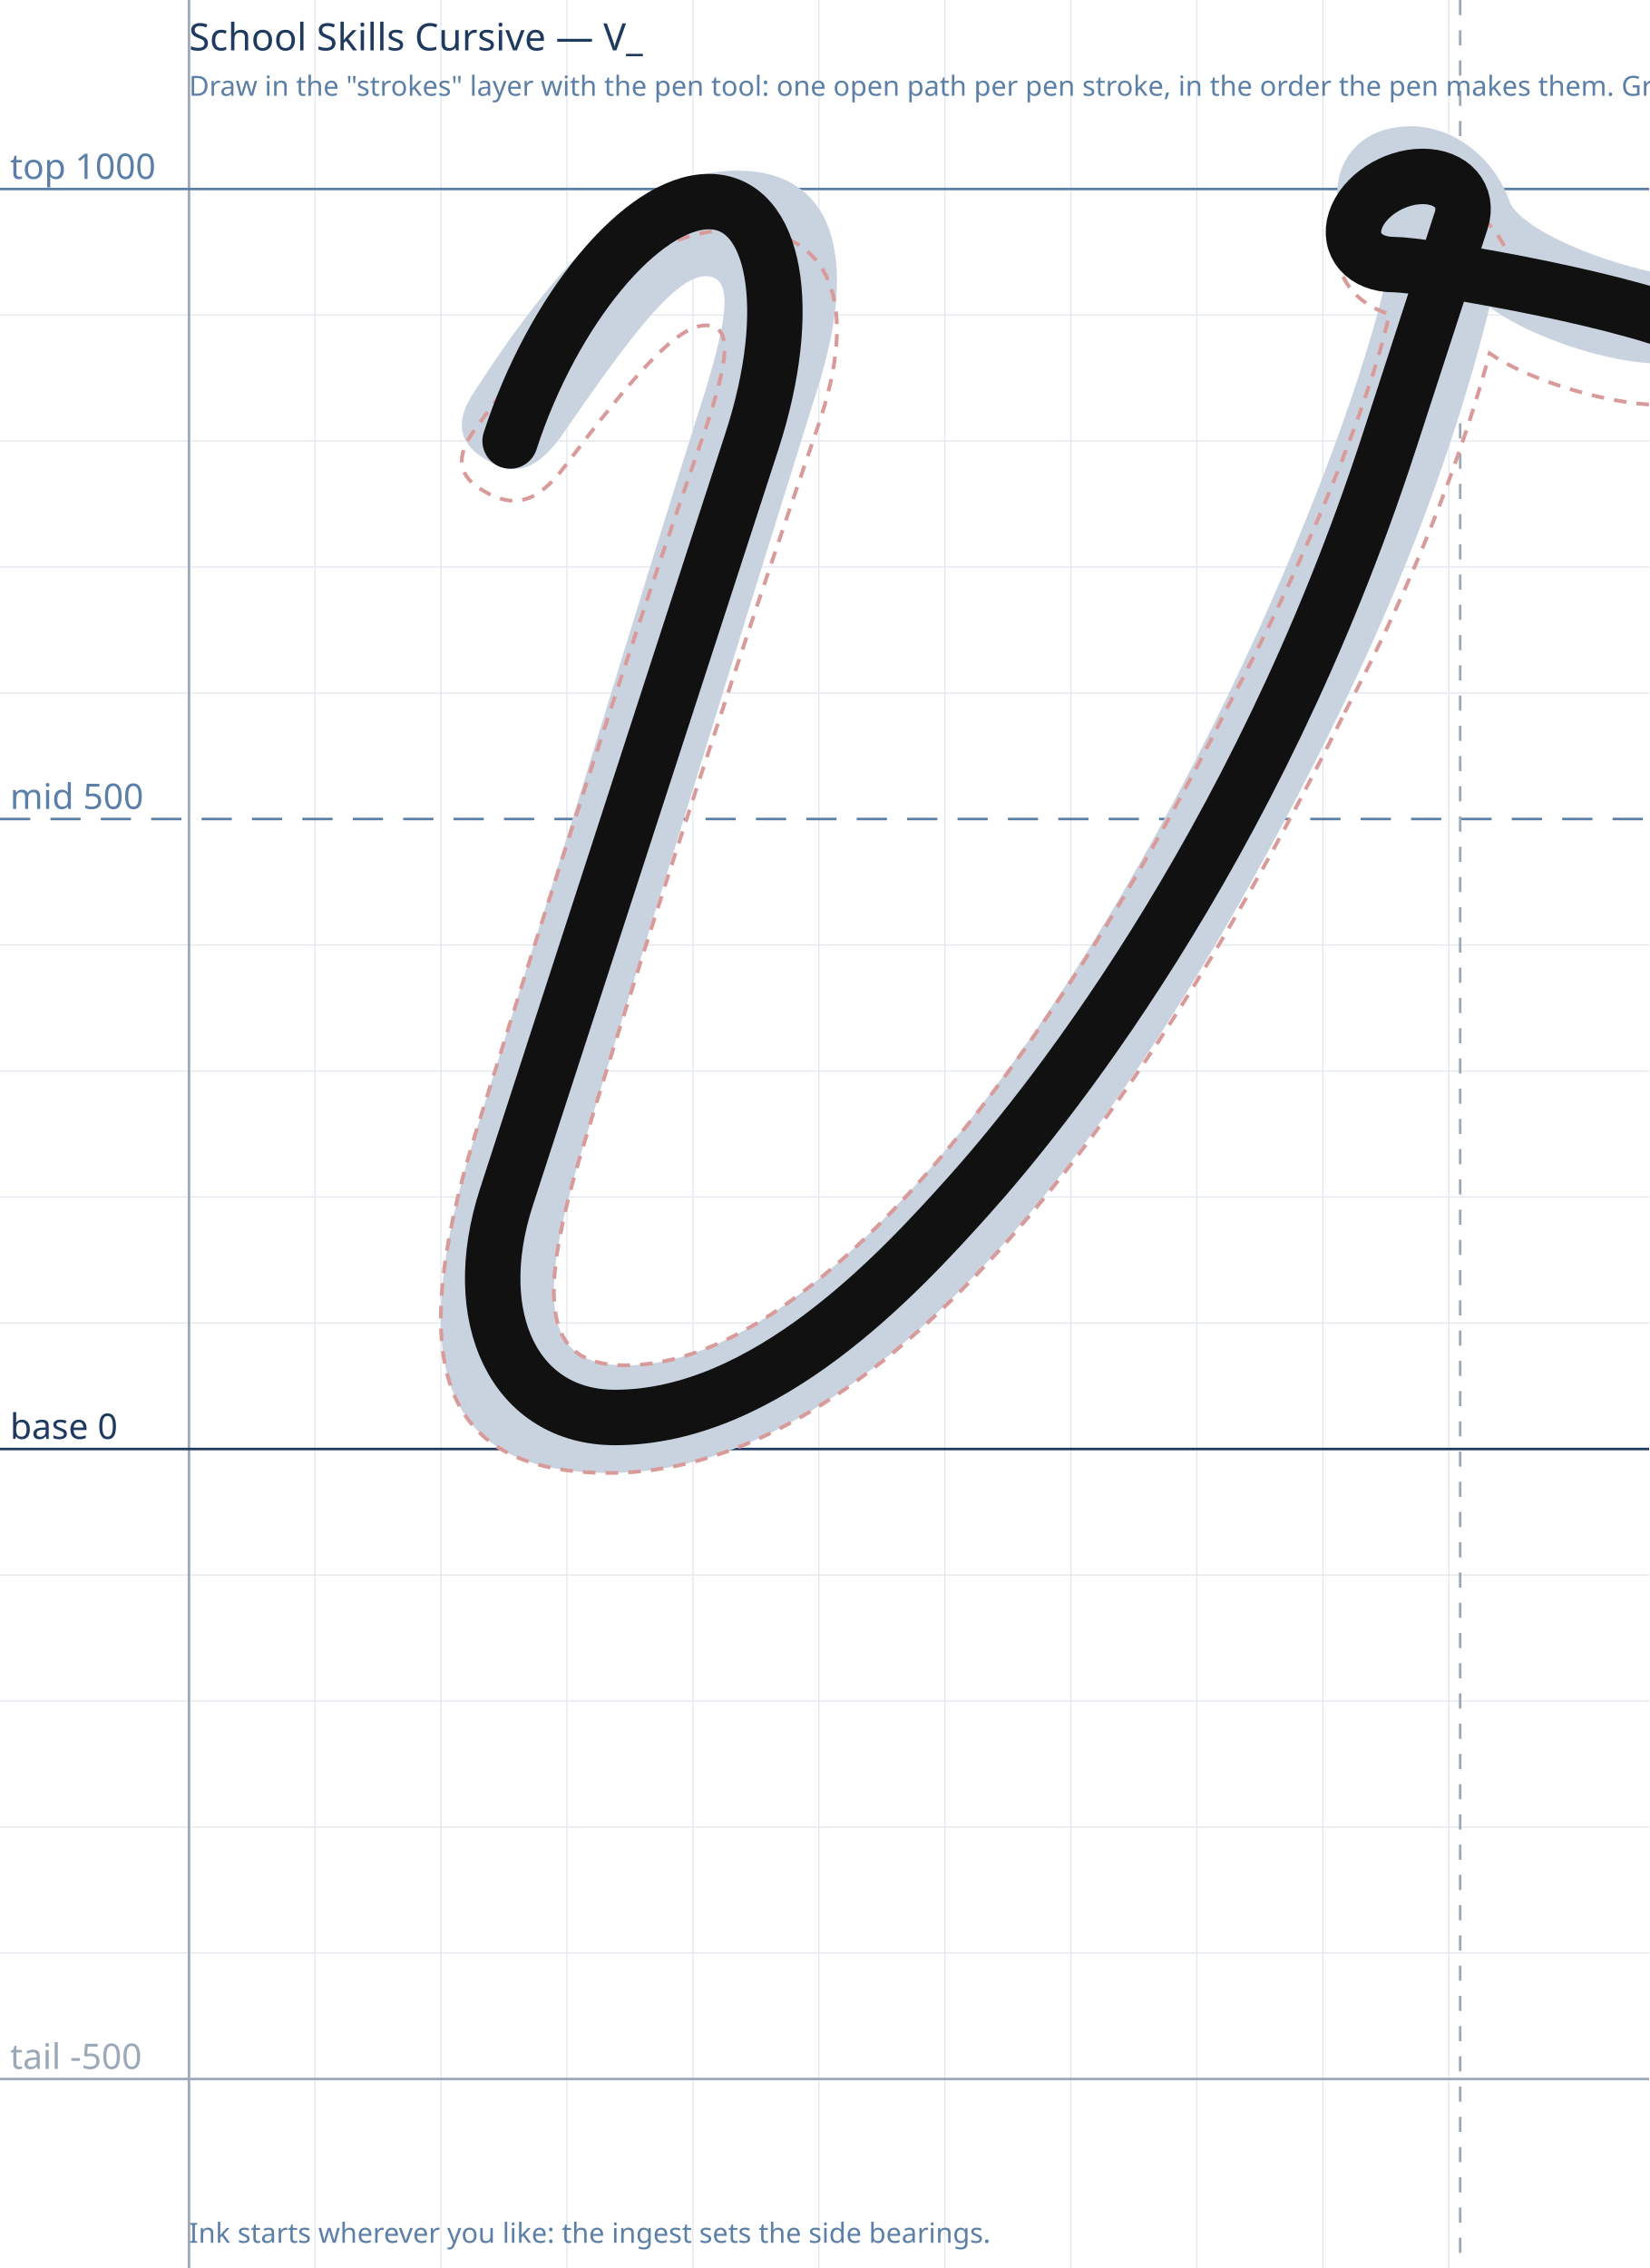
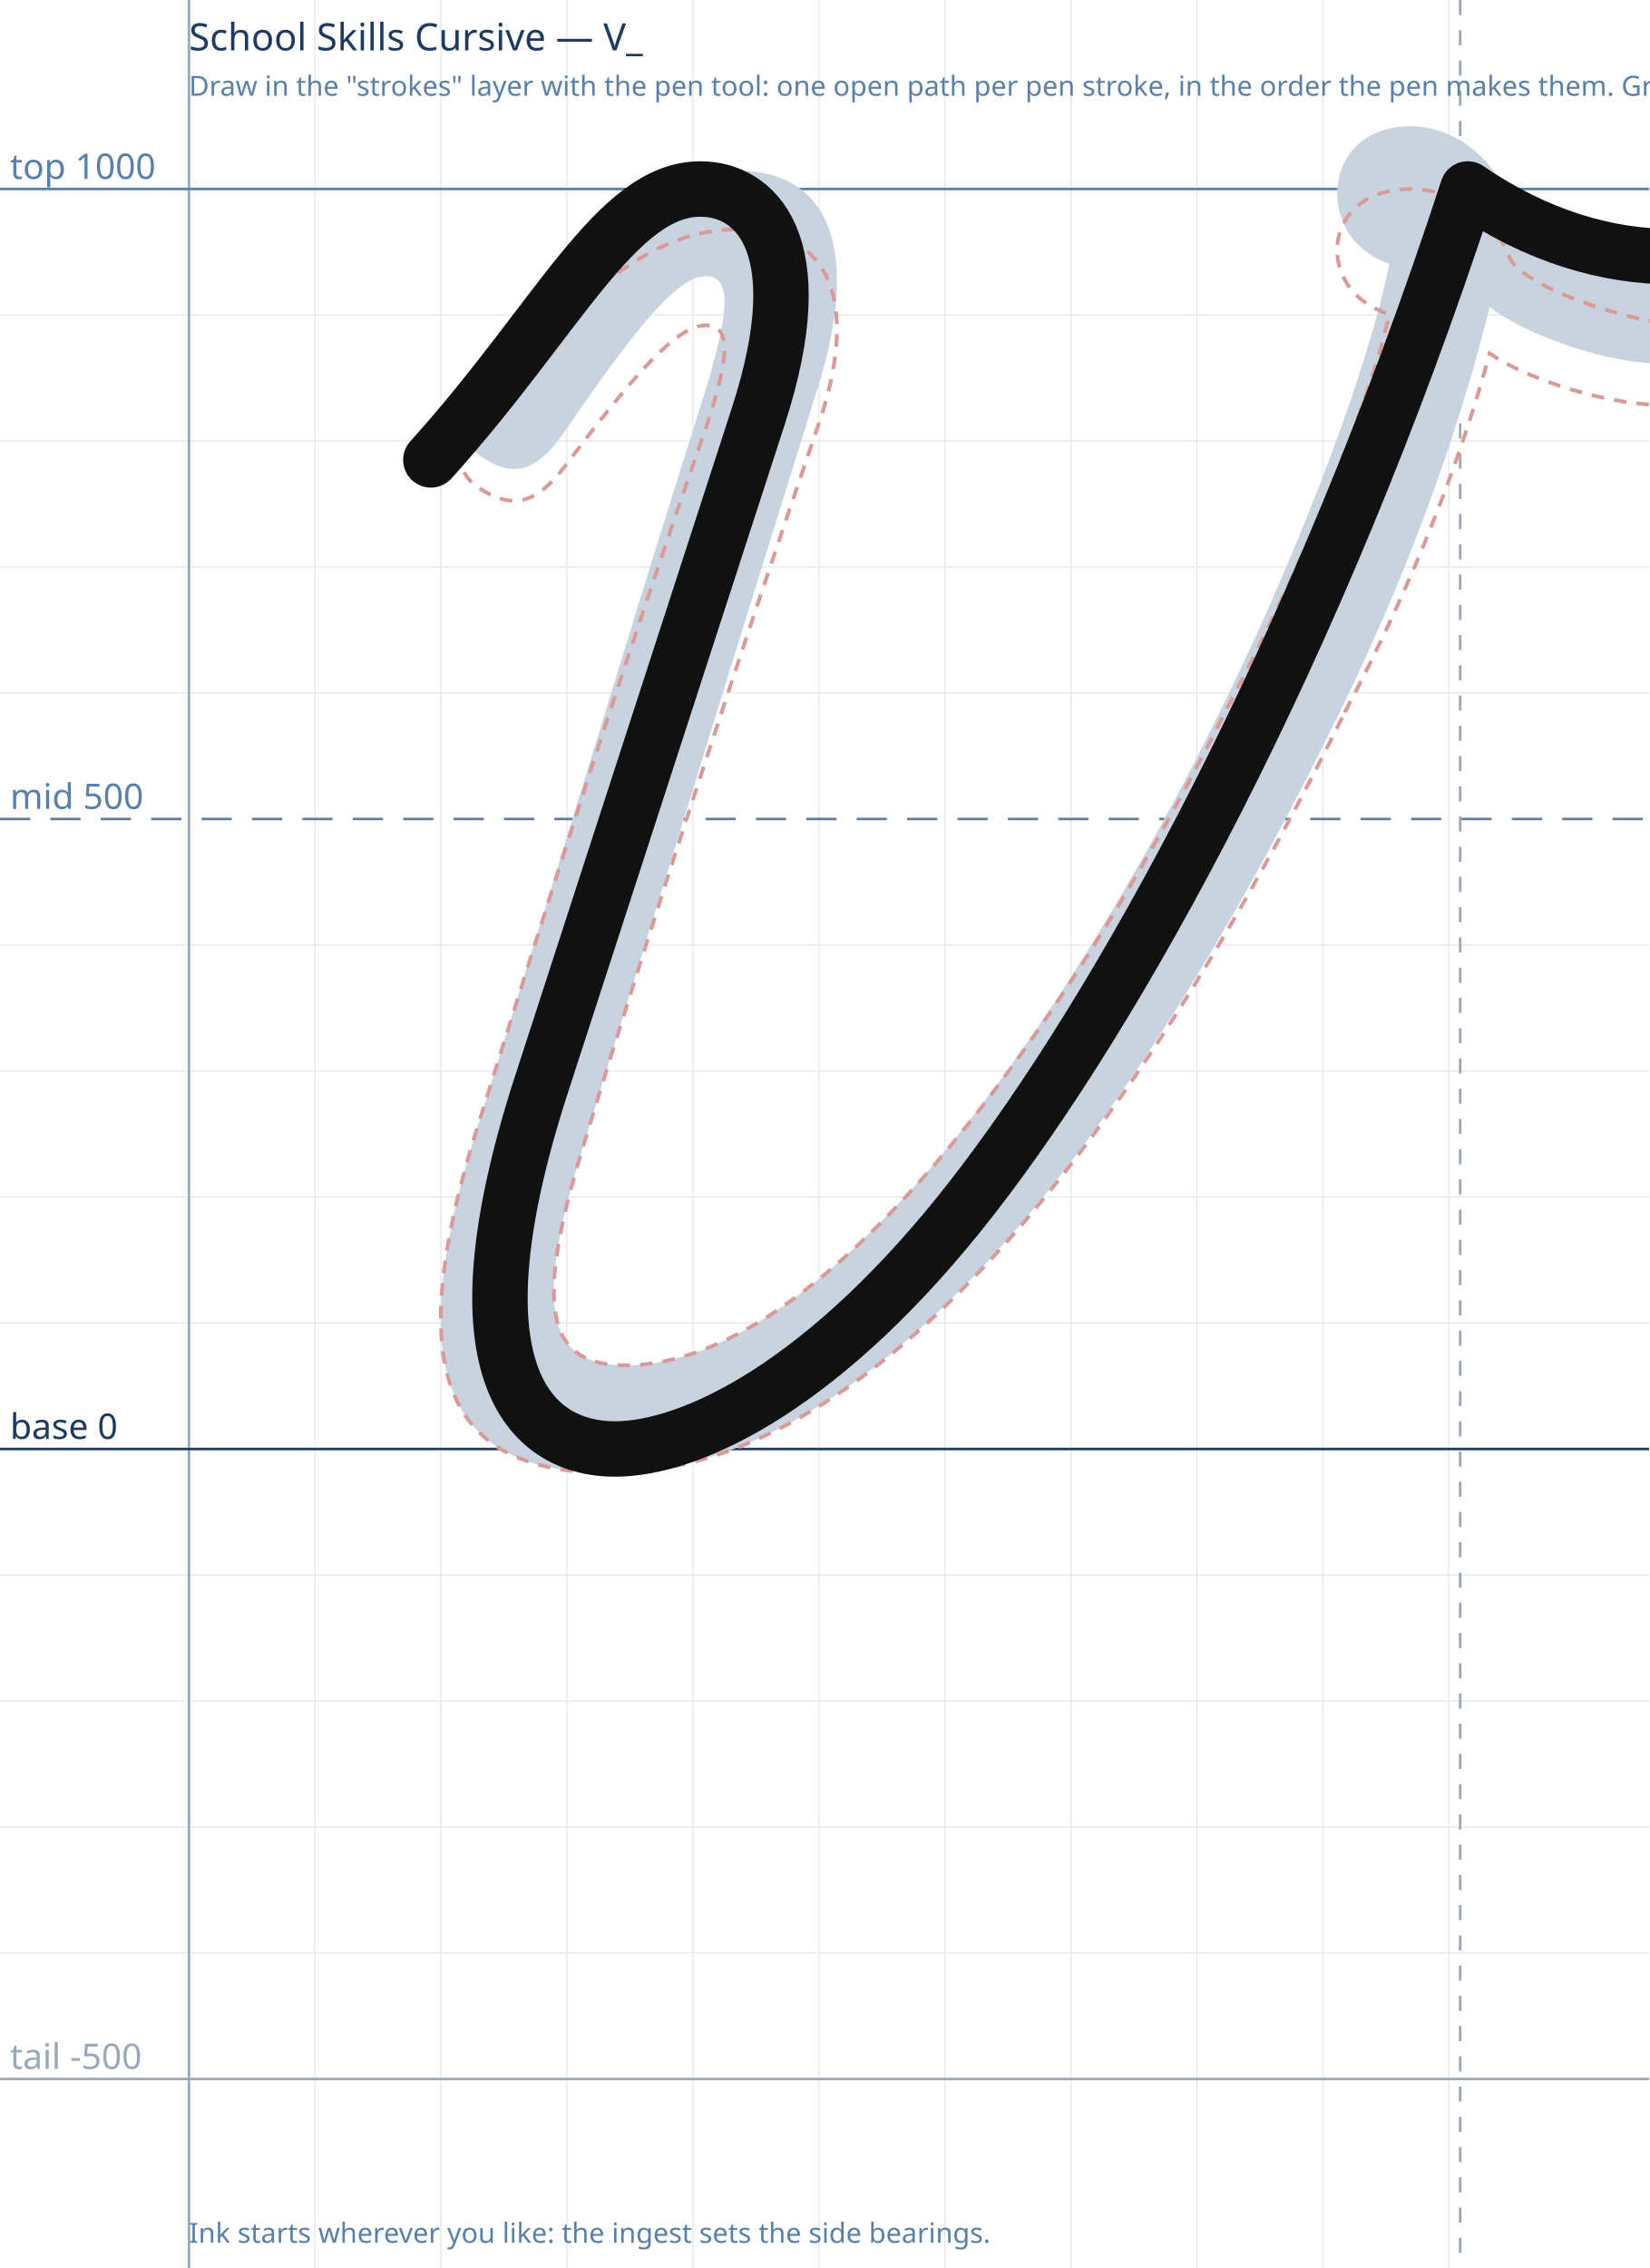
<svg xmlns="http://www.w3.org/2000/svg" width="654.5" height="900" viewBox="0 0 1309 1800" data-hand="cursive" data-glyph="V_" data-units="1000" data-origin="150" data-baseline="1150">
  <g id="ruling">
    <line x1="0" y1="1550" x2="1309" y2="1550" stroke="#e3e8ee" stroke-width="1" />
    <line x1="0" y1="1450" x2="1309" y2="1450" stroke="#e3e8ee" stroke-width="1" />
    <line x1="0" y1="1350" x2="1309" y2="1350" stroke="#e3e8ee" stroke-width="1" />
    <line x1="0" y1="1250" x2="1309" y2="1250" stroke="#e3e8ee" stroke-width="1" />
    <line x1="0" y1="1050" x2="1309" y2="1050" stroke="#e3e8ee" stroke-width="1" />
    <line x1="0" y1="950" x2="1309" y2="950" stroke="#e3e8ee" stroke-width="1" />
    <line x1="0" y1="850" x2="1309" y2="850" stroke="#e3e8ee" stroke-width="1" />
    <line x1="0" y1="750" x2="1309" y2="750" stroke="#e3e8ee" stroke-width="1" />
    <line x1="0" y1="550" x2="1309" y2="550" stroke="#e3e8ee" stroke-width="1" />
    <line x1="0" y1="450" x2="1309" y2="450" stroke="#e3e8ee" stroke-width="1" />
    <line x1="0" y1="350" x2="1309" y2="350" stroke="#e3e8ee" stroke-width="1" />
    <line x1="0" y1="250" x2="1309" y2="250" stroke="#e3e8ee" stroke-width="1" />
    <line x1="150" y1="0" x2="150" y2="1800" stroke="#e3e8ee" stroke-width="1" />
    <line x1="250" y1="0" x2="250" y2="1800" stroke="#e3e8ee" stroke-width="1" />
    <line x1="350" y1="0" x2="350" y2="1800" stroke="#e3e8ee" stroke-width="1" />
    <line x1="450" y1="0" x2="450" y2="1800" stroke="#e3e8ee" stroke-width="1" />
    <line x1="550" y1="0" x2="550" y2="1800" stroke="#e3e8ee" stroke-width="1" />
    <line x1="650" y1="0" x2="650" y2="1800" stroke="#e3e8ee" stroke-width="1" />
    <line x1="750" y1="0" x2="750" y2="1800" stroke="#e3e8ee" stroke-width="1" />
    <line x1="850" y1="0" x2="850" y2="1800" stroke="#e3e8ee" stroke-width="1" />
    <line x1="950" y1="0" x2="950" y2="1800" stroke="#e3e8ee" stroke-width="1" />
    <line x1="1050" y1="0" x2="1050" y2="1800" stroke="#e3e8ee" stroke-width="1" />
    <line x1="1150" y1="0" x2="1150" y2="1800" stroke="#e3e8ee" stroke-width="1" />
    <line x1="150" y1="0" x2="150" y2="1800" stroke="#9aa8b8" stroke-width="2" />
    <line x1="1159" y1="0" x2="1159" y2="1800" stroke="#9aa8b8" stroke-width="2" stroke-dasharray="12 12" />
    <line x1="0" y1="150" x2="1309" y2="150" stroke="#5b7fa6" stroke-width="2" />
    <text x="8" y="142" font-family="sans-serif" font-size="28" fill="#5b7fa6">top 1000</text>
    <line x1="0" y1="650" x2="1309" y2="650" stroke="#5b7fa6" stroke-width="2" stroke-dasharray="24 16" />
    <text x="8" y="642" font-family="sans-serif" font-size="28" fill="#5b7fa6">mid 500</text>
    <line x1="0" y1="1150" x2="1309" y2="1150" stroke="#1f3a5f" stroke-width="2" />
    <text x="8" y="1142" font-family="sans-serif" font-size="28" fill="#1f3a5f">base 0</text>
    <line x1="0" y1="1650" x2="1309" y2="1650" stroke="#9aa8b8" stroke-width="2" />
    <text x="8" y="1642" font-family="sans-serif" font-size="28" fill="#9aa8b8">tail -500</text>
  </g>
  <g id="outline-body">
    <path d="M 1067.4 557 C 1125.2 437.6 1161.6 328 1182.4 243.6 C 1208.6 264 1265.4 285 1307.8 288.2 C 1340.4 290.2 1362.2 223.8 1323 218.2 C 1273 209 1212.6 184.8 1199 162 C 1186 123.2 1152 100.2 1120.2 100.2 C 1080 100.2 1061.4 126.6 1061.4 153.6 C 1061.4 176.8 1075 200 1102.8 209.4 C 1086.2 292 1034.2 429 974.4 552.4 C 836 837.4 648 1083.6 496.4 1083.6 C 432.6 1083.6 423.6 1036.4 464.2 905.6 C 521 719.2 590.6 495.2 648.6 309.4 C 683.4 200 659.8 135.4 585 135.4 C 517.2 135.4 452.2 193.2 376.4 311 C 361 334 363.6 351.4 384.4 364 C 408.6 379.4 426.4 373.8 447.8 343 C 502.8 263 537 219.2 560.2 219.2 C 582.4 219.2 577.6 251.2 560 309.6 C 501.2 494.8 444.2 685 376.6 902.2 C 320 1087.8 352.4 1169 483.8 1169 C 671.2 1169 873.8 955.8 1067.4 557 Z" fill="#c9d3df" fill-rule="evenodd" />
  </g>
  <g id="outline-reach">
    <path d="M 1067.4 565.424 C 1125.2 456.839 1161.6 357.166 1182.4 280.411 C 1208.6 298.963 1265.4 318.061 1307.8 320.971 C 1340.4 322.79 1362.2 262.405 1323 257.312 C 1273 248.945 1212.6 226.937 1199 206.202 C 1186 170.917 1152 150 1120.2 150 C 1080 150 1061.4 174.009 1061.4 198.563 C 1061.4 219.662 1075 240.76 1102.8 249.309 C 1086.2 324.427 1034.2 449.018 974.4 561.24 C 836 837.4 648 1083.6 496.4 1083.6 C 432.6 1083.6 423.6 1036.4 464.2 905.6 C 521 719.2 590.6 509.222 648.6 340.251 C 683.4 240.76 659.8 182.012 585 182.012 C 517.2 182.012 452.2 234.576 376.4 341.706 C 361 362.623 363.6 378.447 384.4 389.905 C 408.6 403.911 426.4 398.818 447.8 370.808 C 502.8 298.054 537 258.221 560.2 258.221 C 582.4 258.221 577.6 287.323 560 340.433 C 501.2 508.858 444.2 685 376.6 902.2 C 320 1087.8 352.4 1169 483.8 1169 C 671.2 1169 873.8 955.8 1067.4 565.424 Z" fill="none" stroke="#d99a9a" stroke-width="3" stroke-dasharray="10 8" fill-rule="evenodd" />
  </g>
  <g id="notes">
    <text x="150" y="40" font-family="sans-serif" font-size="30" fill="#1f3a5f">School Skills Cursive — V_</text>
    <text x="150" y="76" font-family="sans-serif" font-size="22" fill="#5b7fa6">Draw in the "strokes" layer with the pen tool: one open path per pen stroke, in the order the pen makes them. Grey is the shape; red dashes are how far the tall or hanging part goes.</text>
    <text x="150" y="1780" font-family="sans-serif" font-size="22" fill="#5b7fa6">Ink starts wherever you like: the ingest sets the side bearings.</text>
  </g>
  <g id="strokes">
-     <path id="stroke-1" d="M 404.9 350 C 439 245.1 509.7 160 562.7 160 C 615.7 160 631 245.1 596.9 350 L 402 950 C 370.6 1046.6 409.1 1125 488.1 1125 C 608.1 1125 713.2 1011 768 950 C 822.8 889 995.7 680 1102.9 350 L 1159.8 175 C 1166.1 155.7 1152.4 140 1129.2 140 C 1106 140 1082.1 155.7 1075.8 175 C 1069.5 194.3 1083.2 210 1106.4 210 C 1129.6 210 1277.3 235 1339.2 260" fill="none" stroke="#111" stroke-width="44" stroke-linecap="round" stroke-linejoin="round" />
+     <path d="M 342 365 C 443 253 489 150 556 150 C 598 150 647 191 602 330 L 430 860 C 353 1097 426 1150 488 1150 S 657 1098 772 950 S 1044 521 1165 150 C 1275 225 1385 215 1485 160" fill="none" stroke="#111" stroke-width="44" stroke-linecap="round" stroke-linejoin="round" />
  </g>
</svg>
